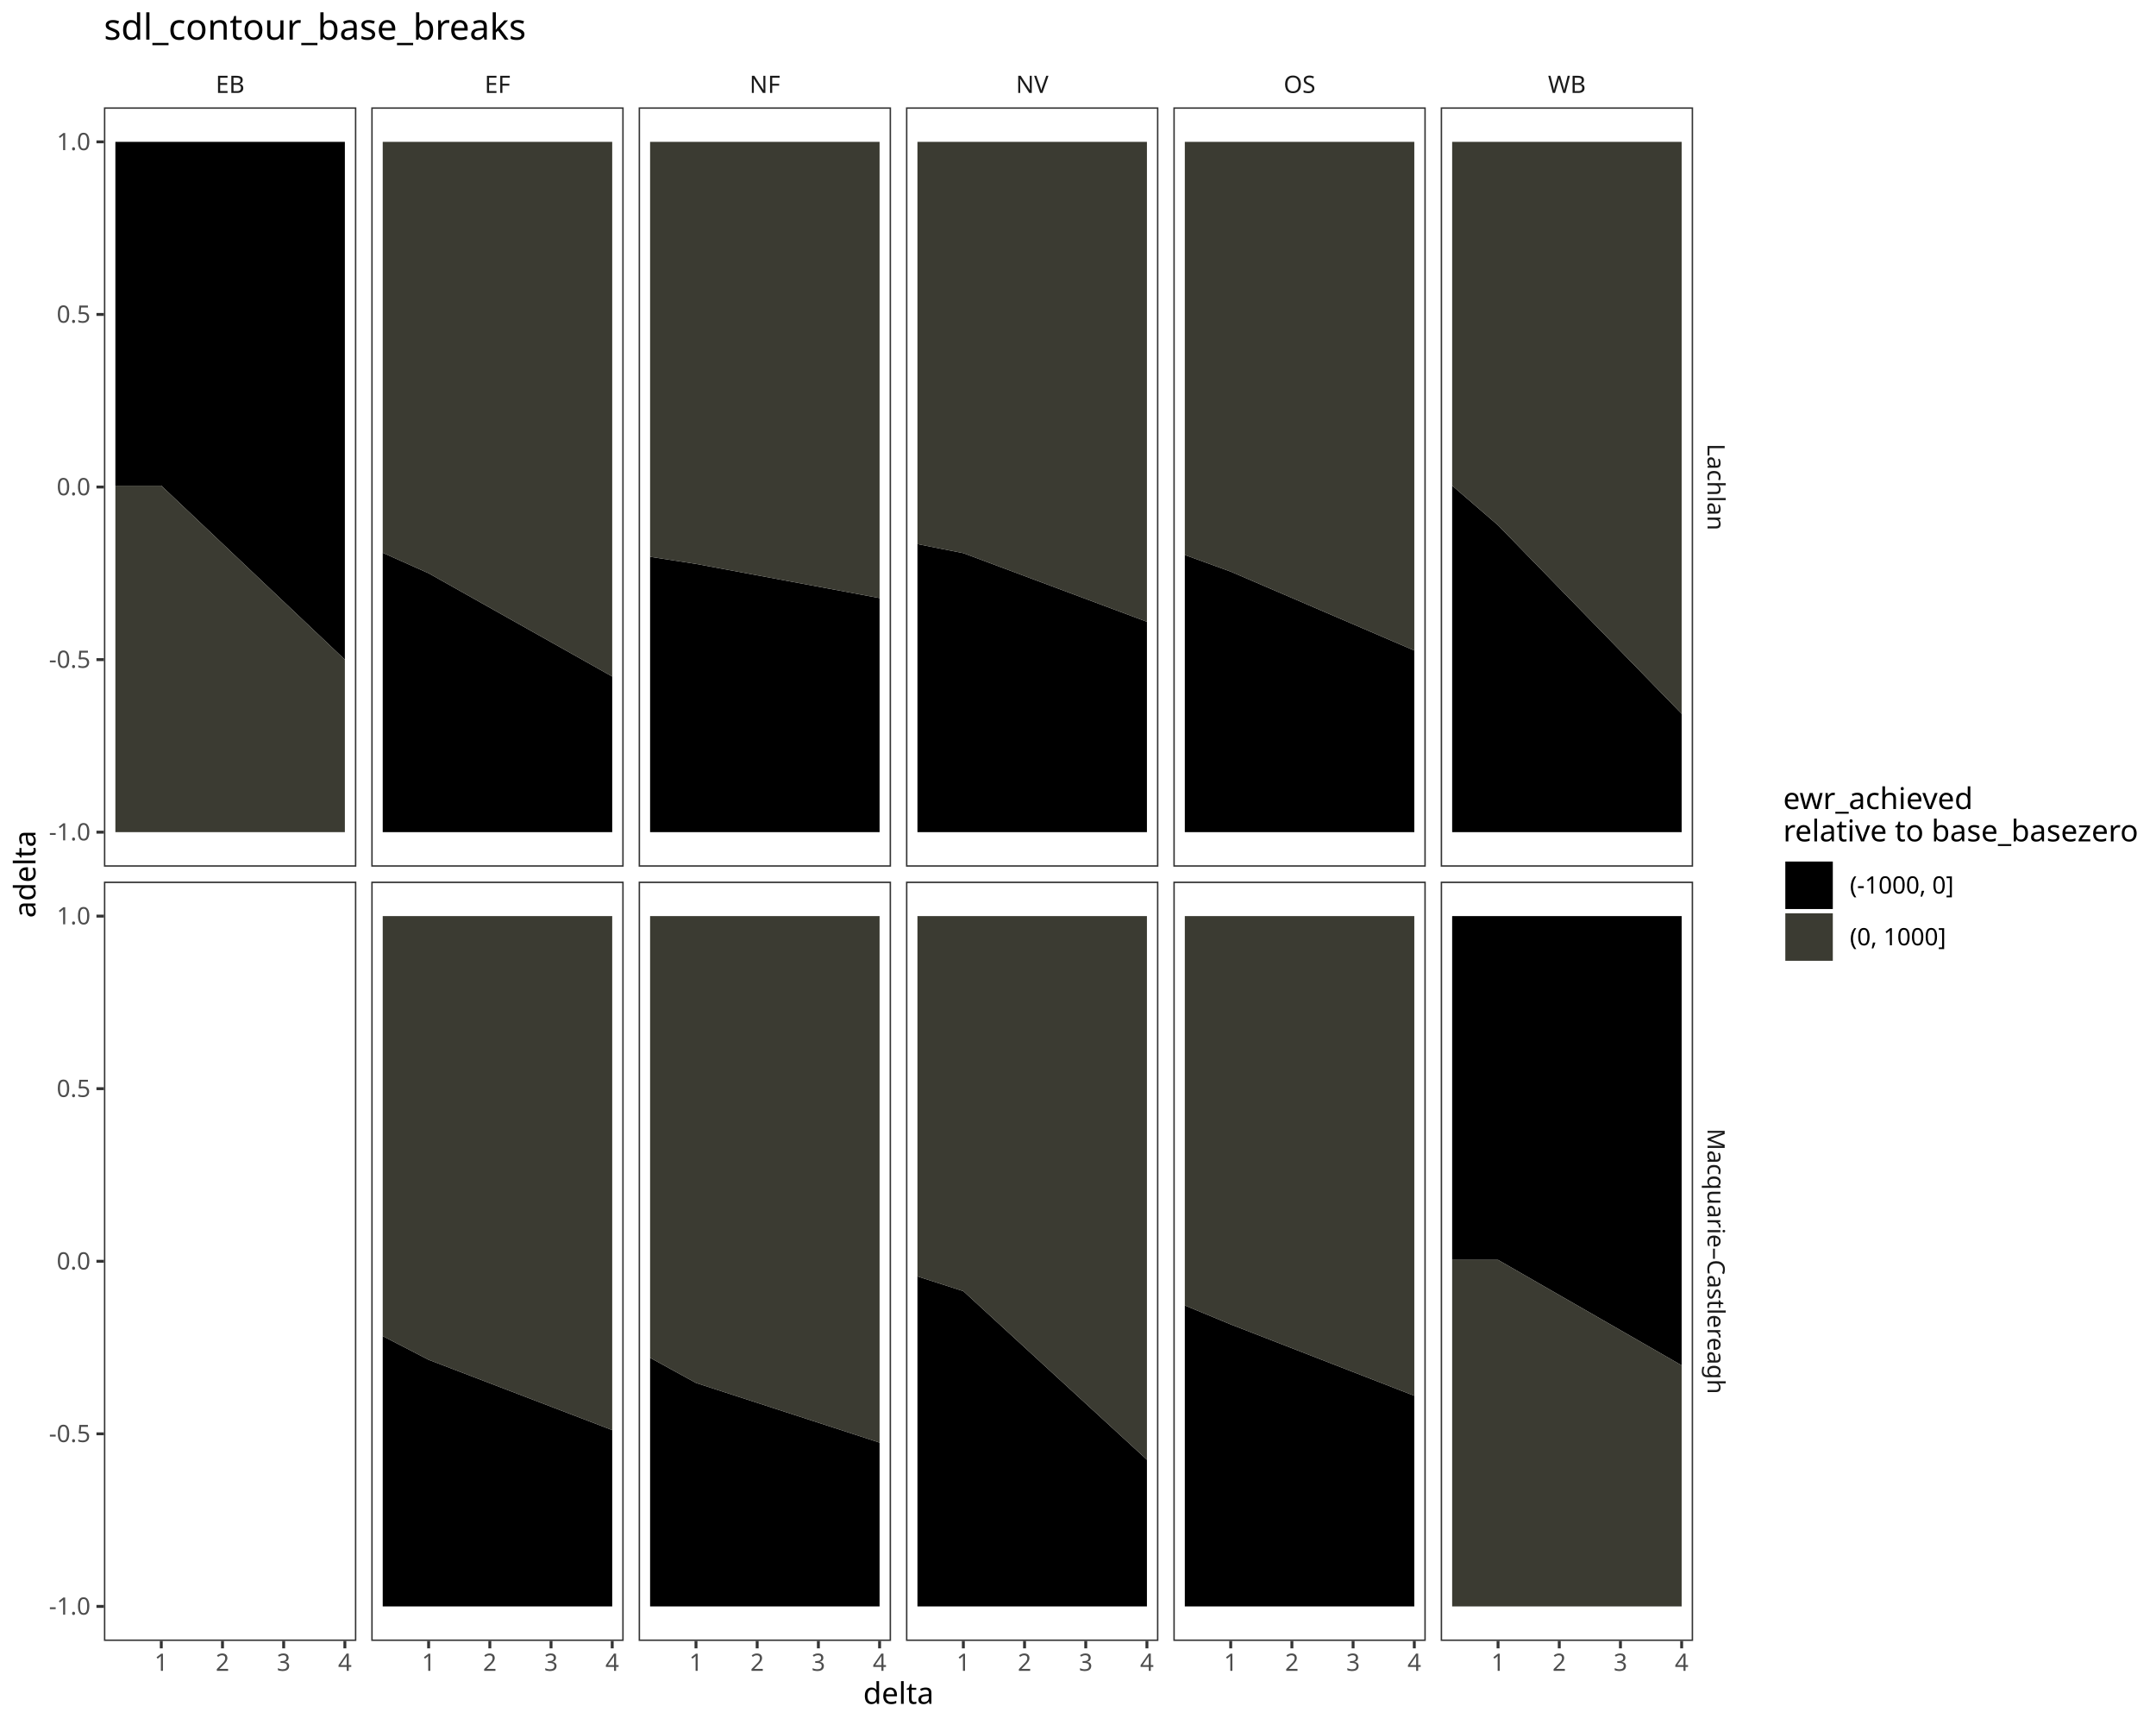
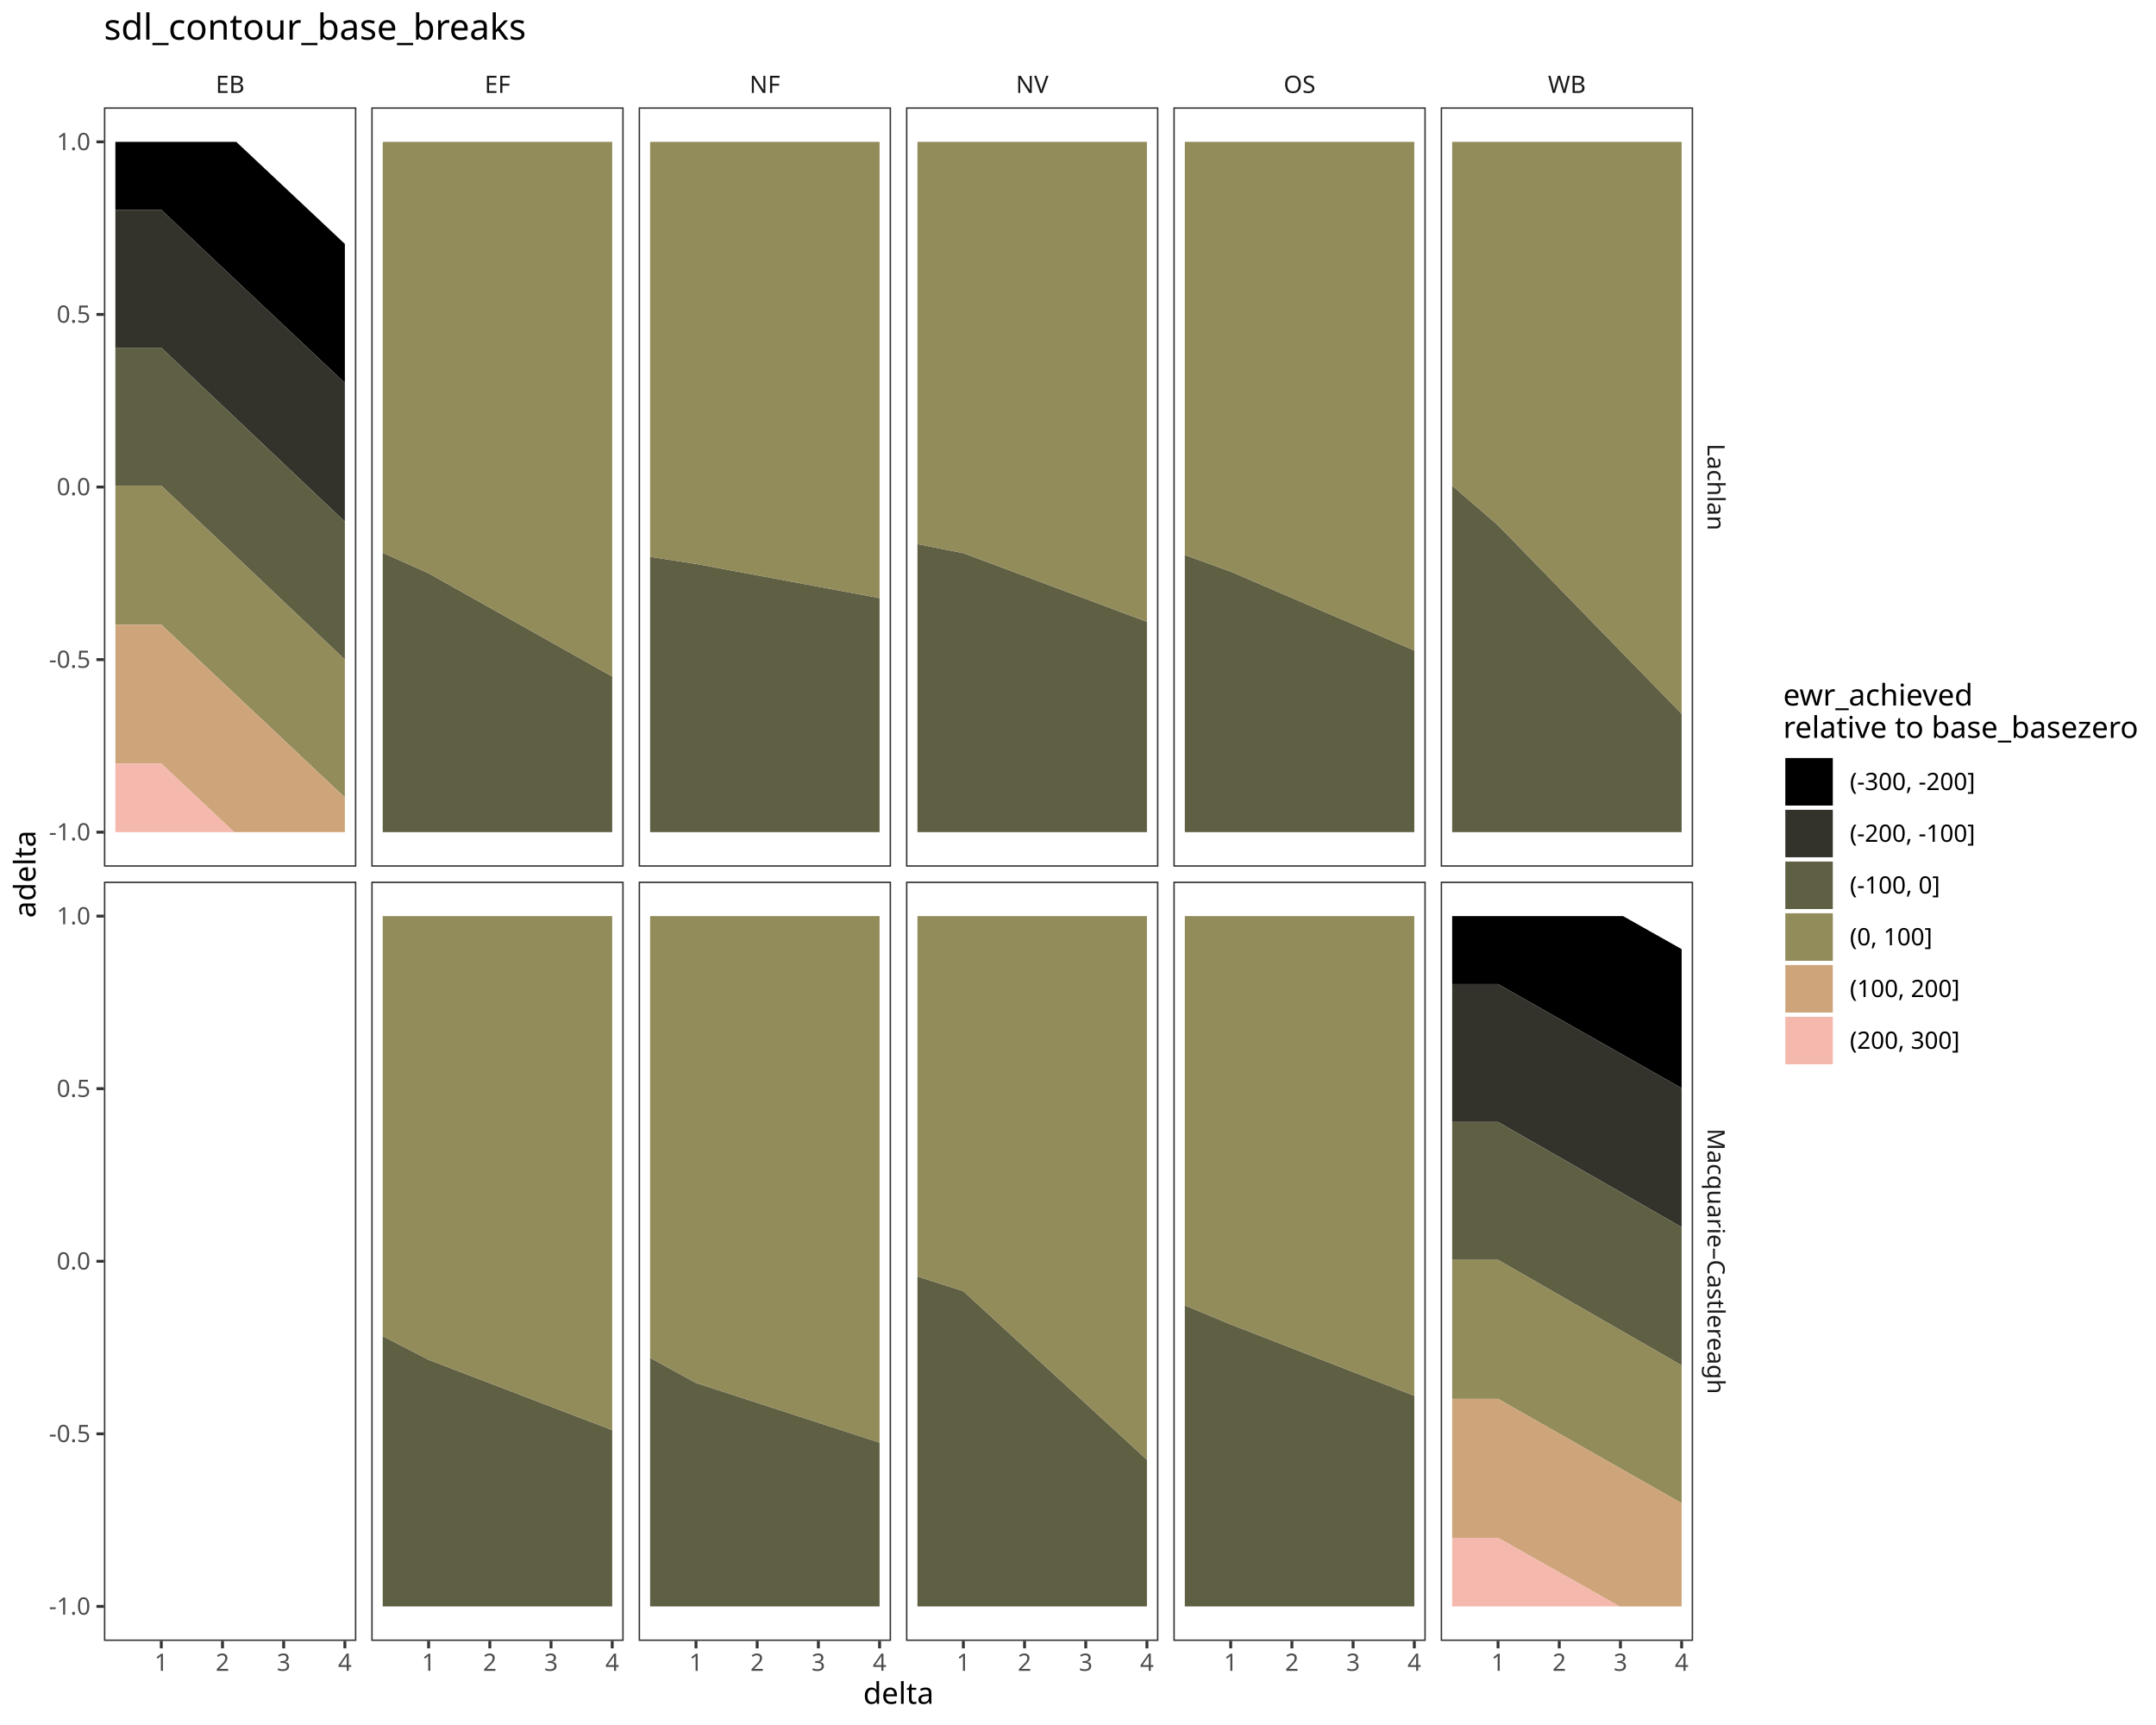
<svg xmlns="http://www.w3.org/2000/svg" class="svglite" data-engine-version="2.0" width="720.00pt" height="576.00pt" viewBox="0 0 720.00 576.00">
  <defs>
    <style type="text/css">
    .svglite line, .svglite polyline, .svglite polygon, .svglite path, .svglite rect, .svglite circle {
      fill: none;
      stroke: #000000;
      stroke-linecap: round;
      stroke-linejoin: round;
      stroke-miterlimit: 10.00;
    }
  </style>
  </defs>
  <rect width="100%" height="100%" style="stroke: none; fill: #FFFFFF;" />
  <defs>
    <clipPath id="cpMC4wMHw3MjAuMDB8MC4wMHw1NzYuMDA=">
      <rect x="0.00" y="0.00" width="720.00" height="576.00" />
    </clipPath>
  </defs>
  <g clip-path="url(#cpMC4wMHw3MjAuMDB8MC4wMHw1NzYuMDA=)">
    <rect x="0" y="0.00" width="720.00" height="576.00" style="stroke-width: 0.97; stroke: #FFFFFF; fill: #FFFFFF;" />
  </g>
  <defs>
    <clipPath id="cpMzQuNzB8MTE5LjAwfDM1Ljg1fDI4OS4zOQ==">
      <rect x="34.70" y="35.85" width="84.30" height="253.55" />
    </clipPath>
  </defs>
  <g clip-path="url(#cpMzQuNzB8MTE5LjAwfDM1Ljg1fDI4OS4zOQ==)">
    <rect x="34.70" y="35.85" width="84.30" height="253.55" style="stroke-width: 0.97; stroke: none; fill: #FFFFFF;" />
-     <path d="M 115.17 47.37 L 53.86 47.37 L 38.53 47.37 L 38.53 162.16 L 53.86 162.16 L 54.34 162.62 L 115.17 220.25 L 115.17 162.62 Z" style="fill-rule: evenodd; fill: #000000; stroke-width: 1.07; stroke: none; stroke-linecap: butt;" />
-     <path d="M 38.53 162.16 L 38.53 162.62 L 38.53 277.87 L 53.86 277.87 L 115.17 277.87 L 115.17 220.25 L 54.34 162.62 L 53.86 162.16 Z" style="fill-rule: evenodd; fill: #3B3B32; stroke-width: 1.07; stroke: none; stroke-linecap: butt;" />
+     <path d="M 78.91 47.37 L 53.86 47.37 L 38.53 47.37 L 38.53 70.06 L 53.86 70.06 L 115.17 127.87 L 115.17 81.45 Z" style="fill-rule: evenodd; fill: #000000; stroke-width: 1.07; stroke: none; stroke-linecap: butt;" />
+     <path d="M 115.17 127.87 L 53.86 70.06 L 38.53 70.06 L 38.53 116.11 L 53.86 116.11 L 102.95 162.62 L 115.17 174.20 L 115.17 162.62 Z" style="fill-rule: evenodd; fill: #33322B; stroke-width: 1.07; stroke: none; stroke-linecap: butt;" />
+     <path d="M 38.53 116.11 L 38.53 162.16 L 53.86 162.16 L 54.34 162.62 L 115.17 220.25 L 115.17 174.20 L 102.95 162.62 L 53.86 116.11 Z" style="fill-rule: evenodd; fill: #5F5F44; stroke-width: 1.07; stroke: none; stroke-linecap: butt;" />
+     <path d="M 38.53 162.16 L 38.53 162.62 L 38.53 208.58 L 53.86 208.58 L 115.17 266.29 L 115.17 220.25 L 54.34 162.62 L 53.86 162.16 Z" style="fill-rule: evenodd; fill: #928B5A; stroke-width: 1.07; stroke: none; stroke-linecap: butt;" />
+     <path d="M 78.20 277.87 L 115.17 277.87 L 115.17 266.29 L 53.86 208.58 L 38.53 208.58 L 38.53 255.00 L 53.86 255.00 Z" style="fill-rule: evenodd; fill: #CEA57B; stroke-width: 1.07; stroke: none; stroke-linecap: butt;" />
+     <path d="M 78.20 277.87 L 53.86 255.00 L 38.53 255.00 L 38.53 277.87 L 53.86 277.87 Z" style="fill-rule: evenodd; fill: #F5B8AD; stroke-width: 1.07; stroke: none; stroke-linecap: butt;" />
    <rect x="34.70" y="35.85" width="84.30" height="253.55" style="stroke-width: 0.97; stroke: #333333;" />
  </g>
  <g clip-path="url(#cpMC4wMHw3MjAuMDB8MC4wMHw1NzYuMDA=)">
</g>
  <defs>
    <clipPath id="cpMzQuNzB8MTE5LjAwfDI5NC4zOHw1NDcuOTI=">
      <rect x="34.70" y="294.38" width="84.30" height="253.55" />
    </clipPath>
  </defs>
  <g clip-path="url(#cpMzQuNzB8MTE5LjAwfDI5NC4zOHw1NDcuOTI=)">
    <rect x="34.70" y="294.38" width="84.30" height="253.55" style="stroke-width: 0.97; stroke: none; fill: #FFFFFF;" />
    <rect x="34.70" y="294.38" width="84.30" height="253.55" style="stroke-width: 0.97; stroke: #333333;" />
  </g>
  <g clip-path="url(#cpMC4wMHw3MjAuMDB8MC4wMHw1NzYuMDA=)">
</g>
  <defs>
    <clipPath id="cpMTIzLjk4fDIwOC4yOXwzNS44NXwyODkuMzk=">
      <rect x="123.98" y="35.85" width="84.30" height="253.55" />
    </clipPath>
  </defs>
  <g clip-path="url(#cpMTIzLjk4fDIwOC4yOXwzNS44NXwyODkuMzk=)">
    <rect x="123.98" y="35.85" width="84.30" height="253.55" style="stroke-width: 0.97; stroke: none; fill: #FFFFFF;" />
-     <path d="M 204.45 225.90 L 143.14 191.43 L 127.81 184.59 L 127.81 277.87 L 143.14 277.87 L 204.45 277.87 Z" style="fill-rule: evenodd; fill: #000000; stroke-width: 1.07; stroke: none; stroke-linecap: butt;" />
-     <path d="M 204.45 47.37 L 143.14 47.37 L 127.81 47.37 L 127.81 162.62 L 127.81 184.59 L 143.14 191.43 L 204.45 225.90 L 204.45 162.62 Z" style="fill-rule: evenodd; fill: #3B3B32; stroke-width: 1.07; stroke: none; stroke-linecap: butt;" />
+     <path d="M 204.45 225.90 L 143.14 191.43 L 127.81 184.59 L 127.81 277.87 L 143.14 277.87 L 204.45 277.87 Z" style="fill-rule: evenodd; fill: #5F5F44; stroke-width: 1.07; stroke: none; stroke-linecap: butt;" />
+     <path d="M 204.45 47.37 L 143.14 47.37 L 127.81 47.37 L 127.81 162.62 L 127.81 184.59 L 143.14 191.43 L 204.45 225.90 L 204.45 162.62 Z" style="fill-rule: evenodd; fill: #928B5A; stroke-width: 1.07; stroke: none; stroke-linecap: butt;" />
    <rect x="123.98" y="35.85" width="84.30" height="253.55" style="stroke-width: 0.97; stroke: #333333;" />
  </g>
  <g clip-path="url(#cpMC4wMHw3MjAuMDB8MC4wMHw1NzYuMDA=)">
</g>
  <defs>
    <clipPath id="cpMTIzLjk4fDIwOC4yOXwyOTQuMzh8NTQ3Ljky">
      <rect x="123.98" y="294.38" width="84.30" height="253.55" />
    </clipPath>
  </defs>
  <g clip-path="url(#cpMTIzLjk4fDIwOC4yOXwyOTQuMzh8NTQ3Ljky)">
    <rect x="123.98" y="294.38" width="84.30" height="253.55" style="stroke-width: 0.97; stroke: none; fill: #FFFFFF;" />
-     <path d="M 204.45 477.53 L 143.14 454.06 L 127.81 446.14 L 127.81 536.40 L 143.14 536.40 L 204.45 536.40 Z" style="fill-rule: evenodd; fill: #000000; stroke-width: 1.07; stroke: none; stroke-linecap: butt;" />
-     <path d="M 204.45 305.90 L 143.14 305.90 L 127.81 305.90 L 127.81 421.15 L 127.81 446.14 L 143.14 454.06 L 204.45 477.53 L 204.45 421.15 Z" style="fill-rule: evenodd; fill: #3B3B32; stroke-width: 1.07; stroke: none; stroke-linecap: butt;" />
+     <path d="M 204.45 477.53 L 143.14 454.06 L 127.81 446.14 L 127.81 536.40 L 143.14 536.40 L 204.45 536.40 Z" style="fill-rule: evenodd; fill: #5F5F44; stroke-width: 1.07; stroke: none; stroke-linecap: butt;" />
+     <path d="M 204.45 305.90 L 143.14 305.90 L 127.81 305.90 L 127.81 421.15 L 127.81 446.14 L 143.14 454.06 L 204.45 477.53 L 204.45 421.15 Z" style="fill-rule: evenodd; fill: #928B5A; stroke-width: 1.07; stroke: none; stroke-linecap: butt;" />
    <rect x="123.98" y="294.38" width="84.30" height="253.55" style="stroke-width: 0.97; stroke: #333333;" />
  </g>
  <g clip-path="url(#cpMC4wMHw3MjAuMDB8MC4wMHw1NzYuMDA=)">
</g>
  <defs>
    <clipPath id="cpMjEzLjI3fDI5Ny41N3wzNS44NXwyODkuMzk=">
      <rect x="213.27" y="35.85" width="84.30" height="253.55" />
    </clipPath>
  </defs>
  <g clip-path="url(#cpMjEzLjI3fDI5Ny41N3wzNS44NXwyODkuMzk=)">
    <rect x="213.27" y="35.85" width="84.30" height="253.55" style="stroke-width: 0.97; stroke: none; fill: #FFFFFF;" />
-     <path d="M 293.74 199.71 L 232.43 188.30 L 217.10 185.92 L 217.10 277.87 L 232.43 277.87 L 293.74 277.87 Z" style="fill-rule: evenodd; fill: #000000; stroke-width: 1.07; stroke: none; stroke-linecap: butt;" />
-     <path d="M 293.74 47.37 L 232.43 47.37 L 217.10 47.37 L 217.10 162.62 L 217.10 185.92 L 232.43 188.30 L 293.74 199.71 L 293.74 162.62 Z" style="fill-rule: evenodd; fill: #3B3B32; stroke-width: 1.07; stroke: none; stroke-linecap: butt;" />
+     <path d="M 293.74 199.71 L 232.43 188.30 L 217.10 185.92 L 217.10 277.87 L 232.43 277.87 L 293.74 277.87 Z" style="fill-rule: evenodd; fill: #5F5F44; stroke-width: 1.07; stroke: none; stroke-linecap: butt;" />
+     <path d="M 293.74 47.37 L 232.43 47.37 L 217.10 47.37 L 217.10 162.62 L 217.10 185.92 L 232.43 188.30 L 293.74 199.71 L 293.74 162.62 Z" style="fill-rule: evenodd; fill: #928B5A; stroke-width: 1.07; stroke: none; stroke-linecap: butt;" />
    <rect x="213.27" y="35.85" width="84.30" height="253.55" style="stroke-width: 0.97; stroke: #333333;" />
  </g>
  <g clip-path="url(#cpMC4wMHw3MjAuMDB8MC4wMHw1NzYuMDA=)">
</g>
  <defs>
    <clipPath id="cpMjEzLjI3fDI5Ny41N3wyOTQuMzh8NTQ3Ljky">
      <rect x="213.27" y="294.38" width="84.30" height="253.55" />
    </clipPath>
  </defs>
  <g clip-path="url(#cpMjEzLjI3fDI5Ny41N3wyOTQuMzh8NTQ3Ljky)">
    <rect x="213.27" y="294.38" width="84.30" height="253.55" style="stroke-width: 0.97; stroke: none; fill: #FFFFFF;" />
-     <path d="M 293.74 481.71 L 232.43 461.79 L 217.10 453.38 L 217.10 536.40 L 232.43 536.40 L 293.74 536.40 Z" style="fill-rule: evenodd; fill: #000000; stroke-width: 1.07; stroke: none; stroke-linecap: butt;" />
-     <path d="M 293.74 305.90 L 232.43 305.90 L 217.10 305.90 L 217.10 421.15 L 217.10 453.38 L 232.43 461.79 L 293.74 481.71 L 293.74 421.15 Z" style="fill-rule: evenodd; fill: #3B3B32; stroke-width: 1.07; stroke: none; stroke-linecap: butt;" />
+     <path d="M 293.74 481.71 L 232.43 461.79 L 217.10 453.38 L 217.10 536.40 L 232.43 536.40 L 293.74 536.40 Z" style="fill-rule: evenodd; fill: #5F5F44; stroke-width: 1.07; stroke: none; stroke-linecap: butt;" />
+     <path d="M 293.74 305.90 L 232.43 305.90 L 217.10 305.90 L 217.10 421.15 L 217.10 453.38 L 232.43 461.79 L 293.74 481.71 L 293.74 421.15 Z" style="fill-rule: evenodd; fill: #928B5A; stroke-width: 1.07; stroke: none; stroke-linecap: butt;" />
    <rect x="213.27" y="294.38" width="84.30" height="253.55" style="stroke-width: 0.97; stroke: #333333;" />
  </g>
  <g clip-path="url(#cpMC4wMHw3MjAuMDB8MC4wMHw1NzYuMDA=)">
</g>
  <defs>
    <clipPath id="cpMzAyLjU1fDM4Ni44NXwzNS44NXwyODkuMzk=">
      <rect x="302.55" y="35.85" width="84.30" height="253.55" />
    </clipPath>
  </defs>
  <g clip-path="url(#cpMzAyLjU1fDM4Ni44NXwzNS44NXwyODkuMzk=)">
    <rect x="302.55" y="35.85" width="84.30" height="253.55" style="stroke-width: 0.97; stroke: none; fill: #FFFFFF;" />
-     <path d="M 383.02 207.62 L 321.71 184.71 L 306.38 181.68 L 306.38 277.87 L 321.71 277.87 L 383.02 277.87 Z" style="fill-rule: evenodd; fill: #000000; stroke-width: 1.07; stroke: none; stroke-linecap: butt;" />
-     <path d="M 383.02 47.37 L 321.71 47.37 L 306.38 47.37 L 306.38 162.62 L 306.38 181.68 L 321.71 184.71 L 383.02 207.62 L 383.02 162.62 Z" style="fill-rule: evenodd; fill: #3B3B32; stroke-width: 1.07; stroke: none; stroke-linecap: butt;" />
+     <path d="M 383.02 207.62 L 321.71 184.71 L 306.38 181.68 L 306.38 277.87 L 321.71 277.87 L 383.02 277.87 Z" style="fill-rule: evenodd; fill: #5F5F44; stroke-width: 1.07; stroke: none; stroke-linecap: butt;" />
+     <path d="M 383.02 47.37 L 321.71 47.37 L 306.38 47.37 L 306.38 162.62 L 306.38 181.68 L 321.71 184.71 L 383.02 207.62 L 383.02 162.62 Z" style="fill-rule: evenodd; fill: #928B5A; stroke-width: 1.07; stroke: none; stroke-linecap: butt;" />
    <rect x="302.55" y="35.85" width="84.30" height="253.55" style="stroke-width: 0.97; stroke: #333333;" />
  </g>
  <g clip-path="url(#cpMC4wMHw3MjAuMDB8MC4wMHw1NzYuMDA=)">
</g>
  <defs>
    <clipPath id="cpMzAyLjU1fDM4Ni44NXwyOTQuMzh8NTQ3Ljky">
      <rect x="302.55" y="294.38" width="84.30" height="253.55" />
    </clipPath>
  </defs>
  <g clip-path="url(#cpMzAyLjU1fDM4Ni44NXwyOTQuMzh8NTQ3Ljky)">
    <rect x="302.55" y="294.38" width="84.30" height="253.55" style="stroke-width: 0.97; stroke: none; fill: #FFFFFF;" />
-     <path d="M 383.02 487.43 L 321.71 431.14 L 306.38 426.21 L 306.38 536.40 L 321.71 536.40 L 383.02 536.40 Z" style="fill-rule: evenodd; fill: #000000; stroke-width: 1.07; stroke: none; stroke-linecap: butt;" />
-     <path d="M 383.02 305.90 L 321.71 305.90 L 306.38 305.90 L 306.38 421.15 L 306.38 426.21 L 321.71 431.14 L 383.02 487.43 L 383.02 421.15 Z" style="fill-rule: evenodd; fill: #3B3B32; stroke-width: 1.07; stroke: none; stroke-linecap: butt;" />
+     <path d="M 383.02 487.43 L 321.71 431.14 L 306.38 426.21 L 306.38 536.40 L 321.71 536.40 L 383.02 536.40 Z" style="fill-rule: evenodd; fill: #5F5F44; stroke-width: 1.07; stroke: none; stroke-linecap: butt;" />
+     <path d="M 383.02 305.90 L 321.71 305.90 L 306.38 305.90 L 306.38 421.15 L 306.38 426.21 L 321.71 431.14 L 383.02 487.43 L 383.02 421.15 Z" style="fill-rule: evenodd; fill: #928B5A; stroke-width: 1.07; stroke: none; stroke-linecap: butt;" />
    <rect x="302.55" y="294.38" width="84.30" height="253.55" style="stroke-width: 0.97; stroke: #333333;" />
  </g>
  <g clip-path="url(#cpMC4wMHw3MjAuMDB8MC4wMHw1NzYuMDA=)">
</g>
  <defs>
    <clipPath id="cpMzkxLjg0fDQ3Ni4xNHwzNS44NXwyODkuMzk=">
      <rect x="391.84" y="35.85" width="84.30" height="253.55" />
    </clipPath>
  </defs>
  <g clip-path="url(#cpMzkxLjg0fDQ3Ni4xNHwzNS44NXwyODkuMzk=)">
    <rect x="391.84" y="35.85" width="84.30" height="253.55" style="stroke-width: 0.97; stroke: none; fill: #FFFFFF;" />
-     <path d="M 472.31 217.22 L 411.00 190.88 L 395.67 185.31 L 395.67 277.87 L 411.00 277.87 L 472.31 277.87 Z" style="fill-rule: evenodd; fill: #000000; stroke-width: 1.07; stroke: none; stroke-linecap: butt;" />
-     <path d="M 472.31 47.37 L 411.00 47.37 L 395.67 47.37 L 395.67 162.62 L 395.67 185.31 L 411.00 190.88 L 472.31 217.22 L 472.31 162.62 Z" style="fill-rule: evenodd; fill: #3B3B32; stroke-width: 1.07; stroke: none; stroke-linecap: butt;" />
+     <path d="M 472.31 217.22 L 411.00 190.88 L 395.67 185.31 L 395.67 277.87 L 411.00 277.87 L 472.31 277.87 Z" style="fill-rule: evenodd; fill: #5F5F44; stroke-width: 1.07; stroke: none; stroke-linecap: butt;" />
+     <path d="M 472.31 47.37 L 411.00 47.37 L 395.67 47.37 L 395.67 162.62 L 395.67 185.31 L 411.00 190.88 L 472.31 217.22 L 472.31 162.62 Z" style="fill-rule: evenodd; fill: #928B5A; stroke-width: 1.07; stroke: none; stroke-linecap: butt;" />
    <rect x="391.84" y="35.85" width="84.30" height="253.55" style="stroke-width: 0.97; stroke: #333333;" />
  </g>
  <g clip-path="url(#cpMC4wMHw3MjAuMDB8MC4wMHw1NzYuMDA=)">
</g>
  <defs>
    <clipPath id="cpMzkxLjg0fDQ3Ni4xNHwyOTQuMzh8NTQ3Ljky">
      <rect x="391.84" y="294.38" width="84.30" height="253.55" />
    </clipPath>
  </defs>
  <g clip-path="url(#cpMzkxLjg0fDQ3Ni4xNHwyOTQuMzh8NTQ3Ljky)">
    <rect x="391.84" y="294.38" width="84.30" height="253.55" style="stroke-width: 0.97; stroke: none; fill: #FFFFFF;" />
-     <path d="M 472.31 466.07 L 411.00 442.25 L 395.67 435.90 L 395.67 536.40 L 411.00 536.40 L 472.31 536.40 Z" style="fill-rule: evenodd; fill: #000000; stroke-width: 1.07; stroke: none; stroke-linecap: butt;" />
-     <path d="M 472.31 305.90 L 411.00 305.90 L 395.67 305.90 L 395.67 421.15 L 395.67 435.90 L 411.00 442.25 L 472.31 466.07 L 472.31 421.15 Z" style="fill-rule: evenodd; fill: #3B3B32; stroke-width: 1.07; stroke: none; stroke-linecap: butt;" />
+     <path d="M 472.31 466.07 L 411.00 442.25 L 395.67 435.90 L 395.67 536.40 L 411.00 536.40 L 472.31 536.40 Z" style="fill-rule: evenodd; fill: #5F5F44; stroke-width: 1.07; stroke: none; stroke-linecap: butt;" />
+     <path d="M 472.31 305.90 L 411.00 305.90 L 395.67 305.90 L 395.67 421.15 L 395.67 435.90 L 411.00 442.25 L 472.31 466.07 L 472.31 421.15 Z" style="fill-rule: evenodd; fill: #928B5A; stroke-width: 1.07; stroke: none; stroke-linecap: butt;" />
    <rect x="391.84" y="294.38" width="84.30" height="253.55" style="stroke-width: 0.97; stroke: #333333;" />
  </g>
  <g clip-path="url(#cpMC4wMHw3MjAuMDB8MC4wMHw1NzYuMDA=)">
</g>
  <defs>
    <clipPath id="cpNDgxLjEyfDU2NS40MnwzNS44NXwyODkuMzk=">
      <rect x="481.12" y="35.85" width="84.30" height="253.55" />
    </clipPath>
  </defs>
  <g clip-path="url(#cpNDgxLjEyfDU2NS40MnwzNS44NXwyODkuMzk=)">
    <rect x="481.12" y="35.85" width="84.30" height="253.55" style="stroke-width: 0.97; stroke: none; fill: #FFFFFF;" />
-     <path d="M 561.59 238.35 L 500.28 175.40 L 485.48 162.62 L 484.95 162.16 L 484.95 162.62 L 484.95 277.87 L 500.28 277.87 L 561.59 277.87 Z" style="fill-rule: evenodd; fill: #000000; stroke-width: 1.07; stroke: none; stroke-linecap: butt;" />
-     <path d="M 561.59 47.37 L 500.28 47.37 L 484.95 47.37 L 484.95 162.16 L 485.48 162.62 L 500.28 175.40 L 561.59 238.35 L 561.59 162.62 Z" style="fill-rule: evenodd; fill: #3B3B32; stroke-width: 1.07; stroke: none; stroke-linecap: butt;" />
+     <path d="M 561.59 238.35 L 500.28 175.40 L 485.48 162.62 L 484.95 162.16 L 484.95 162.62 L 484.95 277.87 L 500.28 277.87 L 561.59 277.87 Z" style="fill-rule: evenodd; fill: #5F5F44; stroke-width: 1.07; stroke: none; stroke-linecap: butt;" />
+     <path d="M 561.59 47.37 L 500.28 47.37 L 484.95 47.37 L 484.95 162.16 L 485.48 162.62 L 500.28 175.40 L 561.59 238.35 L 561.59 162.62 Z" style="fill-rule: evenodd; fill: #928B5A; stroke-width: 1.07; stroke: none; stroke-linecap: butt;" />
    <rect x="481.12" y="35.85" width="84.30" height="253.55" style="stroke-width: 0.97; stroke: #333333;" />
  </g>
  <g clip-path="url(#cpMC4wMHw3MjAuMDB8MC4wMHw1NzYuMDA=)">
</g>
  <defs>
    <clipPath id="cpNDgxLjEyfDU2NS40MnwyOTQuMzh8NTQ3Ljky">
      <rect x="481.12" y="294.38" width="84.30" height="253.55" />
    </clipPath>
  </defs>
  <g clip-path="url(#cpNDgxLjEyfDU2NS40MnwyOTQuMzh8NTQ3Ljky)">
    <rect x="481.12" y="294.38" width="84.30" height="253.55" style="stroke-width: 0.97; stroke: none; fill: #FFFFFF;" />
-     <path d="M 561.59 305.90 L 500.28 305.90 L 484.95 305.90 L 484.95 420.69 L 500.28 420.69 L 501.08 421.15 L 561.59 455.91 L 561.59 421.15 Z" style="fill-rule: evenodd; fill: #000000; stroke-width: 1.07; stroke: none; stroke-linecap: butt;" />
-     <path d="M 484.95 420.69 L 484.95 421.15 L 484.95 536.40 L 500.28 536.40 L 561.59 536.40 L 561.59 455.91 L 501.08 421.15 L 500.28 420.69 Z" style="fill-rule: evenodd; fill: #3B3B32; stroke-width: 1.07; stroke: none; stroke-linecap: butt;" />
+     <path d="M 542.03 305.90 L 500.28 305.90 L 484.95 305.90 L 484.95 328.59 L 500.28 328.59 L 561.59 363.35 L 561.59 316.93 Z" style="fill-rule: evenodd; fill: #000000; stroke-width: 1.07; stroke: none; stroke-linecap: butt;" />
+     <path d="M 561.59 363.35 L 500.28 328.59 L 484.95 328.59 L 484.95 374.64 L 500.28 374.64 L 561.59 409.77 Z" style="fill-rule: evenodd; fill: #33322B; stroke-width: 1.07; stroke: none; stroke-linecap: butt;" />
+     <path d="M 561.59 409.77 L 500.28 374.64 L 484.95 374.64 L 484.95 420.69 L 500.28 420.69 L 501.08 421.15 L 561.59 455.91 L 561.59 421.15 Z" style="fill-rule: evenodd; fill: #5F5F44; stroke-width: 1.07; stroke: none; stroke-linecap: butt;" />
+     <path d="M 484.95 420.69 L 484.95 421.15 L 484.95 467.10 L 500.28 467.10 L 561.59 501.95 L 561.59 455.91 L 501.08 421.15 L 500.28 420.69 Z" style="fill-rule: evenodd; fill: #928B5A; stroke-width: 1.07; stroke: none; stroke-linecap: butt;" />
+     <path d="M 540.84 536.40 L 561.59 536.40 L 561.59 501.95 L 500.28 467.10 L 484.95 467.10 L 484.95 513.52 L 500.28 513.52 Z" style="fill-rule: evenodd; fill: #CEA57B; stroke-width: 1.07; stroke: none; stroke-linecap: butt;" />
+     <path d="M 540.84 536.40 L 500.28 513.52 L 484.95 513.52 L 484.95 536.40 L 500.28 536.40 Z" style="fill-rule: evenodd; fill: #F5B8AD; stroke-width: 1.07; stroke: none; stroke-linecap: butt;" />
    <rect x="481.12" y="294.38" width="84.30" height="253.55" style="stroke-width: 0.97; stroke: #333333;" />
  </g>
  <g clip-path="url(#cpMC4wMHw3MjAuMDB8MC4wMHw1NzYuMDA=)">
</g>
  <defs>
    <clipPath id="cpMzQuNzB8MTE5LjAwfDIwLjcxfDM1Ljg1">
      <rect x="34.70" y="20.71" width="84.30" height="15.14" />
    </clipPath>
  </defs>
  <g clip-path="url(#cpMzQuNzB8MTE5LjAwfDIwLjcxfDM1Ljg1)">
    <text x="76.85" y="31.03" text-anchor="middle" style="font-size: 8.00px; fill: #1A1A1A; font-family: sans;" textLength="10.68px" lengthAdjust="spacingAndGlyphs">EB</text>
  </g>
  <g clip-path="url(#cpMC4wMHw3MjAuMDB8MC4wMHw1NzYuMDA=)">
</g>
  <defs>
    <clipPath id="cpMTIzLjk4fDIwOC4yOXwyMC43MXwzNS44NQ==">
      <rect x="123.98" y="20.71" width="84.30" height="15.14" />
    </clipPath>
  </defs>
  <g clip-path="url(#cpMTIzLjk4fDIwOC4yOXwyMC43MXwzNS44NQ==)">
    <text x="166.13" y="31.03" text-anchor="middle" style="font-size: 8.00px; fill: #1A1A1A; font-family: sans;" textLength="10.22px" lengthAdjust="spacingAndGlyphs">EF</text>
  </g>
  <g clip-path="url(#cpMC4wMHw3MjAuMDB8MC4wMHw1NzYuMDA=)">
</g>
  <defs>
    <clipPath id="cpMjEzLjI3fDI5Ny41N3wyMC43MXwzNS44NQ==">
      <rect x="213.27" y="20.71" width="84.30" height="15.14" />
    </clipPath>
  </defs>
  <g clip-path="url(#cpMjEzLjI3fDI5Ny41N3wyMC43MXwzNS44NQ==)">
    <text x="255.42" y="31.03" text-anchor="middle" style="font-size: 8.00px; fill: #1A1A1A; font-family: sans;" textLength="10.67px" lengthAdjust="spacingAndGlyphs">NF</text>
  </g>
  <g clip-path="url(#cpMC4wMHw3MjAuMDB8MC4wMHw1NzYuMDA=)">
</g>
  <defs>
    <clipPath id="cpMzAyLjU1fDM4Ni44NXwyMC43MXwzNS44NQ==">
      <rect x="302.55" y="20.71" width="84.30" height="15.14" />
    </clipPath>
  </defs>
  <g clip-path="url(#cpMzAyLjU1fDM4Ni44NXwyMC43MXwzNS44NQ==)">
    <text x="344.70" y="31.03" text-anchor="middle" style="font-size: 8.00px; fill: #1A1A1A; font-family: sans;" textLength="11.12px" lengthAdjust="spacingAndGlyphs">NV</text>
  </g>
  <g clip-path="url(#cpMC4wMHw3MjAuMDB8MC4wMHw1NzYuMDA=)">
</g>
  <defs>
    <clipPath id="cpMzkxLjg0fDQ3Ni4xNHwyMC43MXwzNS44NQ==">
      <rect x="391.84" y="20.71" width="84.30" height="15.14" />
    </clipPath>
  </defs>
  <g clip-path="url(#cpMzkxLjg0fDQ3Ni4xNHwyMC43MXwzNS44NQ==)">
    <text x="433.99" y="31.03" text-anchor="middle" style="font-size: 8.00px; fill: #1A1A1A; font-family: sans;" textLength="11.56px" lengthAdjust="spacingAndGlyphs">OS</text>
  </g>
  <g clip-path="url(#cpMC4wMHw3MjAuMDB8MC4wMHw1NzYuMDA=)">
</g>
  <defs>
    <clipPath id="cpNDgxLjEyfDU2NS40MnwyMC43MXwzNS44NQ==">
      <rect x="481.12" y="20.71" width="84.30" height="15.14" />
    </clipPath>
  </defs>
  <g clip-path="url(#cpNDgxLjEyfDU2NS40MnwyMC43MXwzNS44NQ==)">
    <text x="523.27" y="31.03" text-anchor="middle" style="font-size: 8.00px; fill: #1A1A1A; font-family: sans;" textLength="12.89px" lengthAdjust="spacingAndGlyphs">WB</text>
  </g>
  <g clip-path="url(#cpMC4wMHw3MjAuMDB8MC4wMHw1NzYuMDA=)">
</g>
  <defs>
    <clipPath id="cpNTY1LjQyfDU4MC41NnwzNS44NXwyODkuMzk=">
      <rect x="565.42" y="35.85" width="15.14" height="253.55" />
    </clipPath>
  </defs>
  <g clip-path="url(#cpNTY1LjQyfDU4MC41NnwzNS44NXwyODkuMzk=)">
    <text transform="translate(570.24,162.62) rotate(90)" text-anchor="middle" style="font-size: 8.00px; fill: #1A1A1A; font-family: sans;" textLength="28.03px" lengthAdjust="spacingAndGlyphs">Lachlan</text>
  </g>
  <g clip-path="url(#cpMC4wMHw3MjAuMDB8MC4wMHw1NzYuMDA=)">
</g>
  <defs>
    <clipPath id="cpNTY1LjQyfDU4MC41NnwyOTQuMzh8NTQ3Ljky">
      <rect x="565.42" y="294.38" width="15.14" height="253.55" />
    </clipPath>
  </defs>
  <g clip-path="url(#cpNTY1LjQyfDU4MC41NnwyOTQuMzh8NTQ3Ljky)">
    <text transform="translate(570.24,421.15) rotate(90)" text-anchor="middle" style="font-size: 8.00px; fill: #1A1A1A; font-family: sans;" textLength="84.95px" lengthAdjust="spacingAndGlyphs">Macquarie–Castlereagh</text>
  </g>
  <g clip-path="url(#cpMC4wMHw3MjAuMDB8MC4wMHw1NzYuMDA=)">
    <polyline points="53.86,550.41 53.86,547.92 " style="stroke-width: 0.97; stroke: #333333; stroke-linecap: butt;" />
    <polyline points="74.30,550.41 74.30,547.92 " style="stroke-width: 0.97; stroke: #333333; stroke-linecap: butt;" />
    <polyline points="94.73,550.41 94.73,547.92 " style="stroke-width: 0.97; stroke: #333333; stroke-linecap: butt;" />
    <polyline points="115.17,550.41 115.17,547.92 " style="stroke-width: 0.97; stroke: #333333; stroke-linecap: butt;" />
    <text x="53.86" y="557.91" text-anchor="middle" style="font-size: 8.00px; fill: #4D4D4D; font-family: sans;" textLength="4.45px" lengthAdjust="spacingAndGlyphs">1</text>
    <text x="74.30" y="557.91" text-anchor="middle" style="font-size: 8.00px; fill: #4D4D4D; font-family: sans;" textLength="4.45px" lengthAdjust="spacingAndGlyphs">2</text>
    <text x="94.73" y="557.91" text-anchor="middle" style="font-size: 8.00px; fill: #4D4D4D; font-family: sans;" textLength="4.45px" lengthAdjust="spacingAndGlyphs">3</text>
    <text x="115.17" y="557.91" text-anchor="middle" style="font-size: 8.00px; fill: #4D4D4D; font-family: sans;" textLength="4.45px" lengthAdjust="spacingAndGlyphs">4</text>
    <polyline points="143.14,550.41 143.14,547.92 " style="stroke-width: 0.97; stroke: #333333; stroke-linecap: butt;" />
    <polyline points="163.58,550.41 163.58,547.92 " style="stroke-width: 0.97; stroke: #333333; stroke-linecap: butt;" />
    <polyline points="184.02,550.41 184.02,547.92 " style="stroke-width: 0.97; stroke: #333333; stroke-linecap: butt;" />
    <polyline points="204.45,550.41 204.45,547.92 " style="stroke-width: 0.97; stroke: #333333; stroke-linecap: butt;" />
    <text x="143.14" y="557.91" text-anchor="middle" style="font-size: 8.00px; fill: #4D4D4D; font-family: sans;" textLength="4.45px" lengthAdjust="spacingAndGlyphs">1</text>
    <text x="163.58" y="557.91" text-anchor="middle" style="font-size: 8.00px; fill: #4D4D4D; font-family: sans;" textLength="4.45px" lengthAdjust="spacingAndGlyphs">2</text>
    <text x="184.02" y="557.91" text-anchor="middle" style="font-size: 8.00px; fill: #4D4D4D; font-family: sans;" textLength="4.45px" lengthAdjust="spacingAndGlyphs">3</text>
    <text x="204.45" y="557.91" text-anchor="middle" style="font-size: 8.00px; fill: #4D4D4D; font-family: sans;" textLength="4.45px" lengthAdjust="spacingAndGlyphs">4</text>
    <polyline points="232.43,550.41 232.43,547.92 " style="stroke-width: 0.97; stroke: #333333; stroke-linecap: butt;" />
    <polyline points="252.86,550.41 252.86,547.92 " style="stroke-width: 0.97; stroke: #333333; stroke-linecap: butt;" />
    <polyline points="273.30,550.41 273.30,547.92 " style="stroke-width: 0.97; stroke: #333333; stroke-linecap: butt;" />
    <polyline points="293.74,550.41 293.74,547.92 " style="stroke-width: 0.97; stroke: #333333; stroke-linecap: butt;" />
    <text x="232.43" y="557.91" text-anchor="middle" style="font-size: 8.00px; fill: #4D4D4D; font-family: sans;" textLength="4.45px" lengthAdjust="spacingAndGlyphs">1</text>
    <text x="252.86" y="557.91" text-anchor="middle" style="font-size: 8.00px; fill: #4D4D4D; font-family: sans;" textLength="4.45px" lengthAdjust="spacingAndGlyphs">2</text>
    <text x="273.30" y="557.91" text-anchor="middle" style="font-size: 8.00px; fill: #4D4D4D; font-family: sans;" textLength="4.45px" lengthAdjust="spacingAndGlyphs">3</text>
    <text x="293.74" y="557.91" text-anchor="middle" style="font-size: 8.00px; fill: #4D4D4D; font-family: sans;" textLength="4.45px" lengthAdjust="spacingAndGlyphs">4</text>
    <polyline points="321.71,550.41 321.71,547.92 " style="stroke-width: 0.97; stroke: #333333; stroke-linecap: butt;" />
    <polyline points="342.15,550.41 342.15,547.92 " style="stroke-width: 0.97; stroke: #333333; stroke-linecap: butt;" />
    <polyline points="362.59,550.41 362.59,547.92 " style="stroke-width: 0.97; stroke: #333333; stroke-linecap: butt;" />
    <polyline points="383.02,550.41 383.02,547.92 " style="stroke-width: 0.97; stroke: #333333; stroke-linecap: butt;" />
    <text x="321.71" y="557.91" text-anchor="middle" style="font-size: 8.00px; fill: #4D4D4D; font-family: sans;" textLength="4.45px" lengthAdjust="spacingAndGlyphs">1</text>
    <text x="342.15" y="557.91" text-anchor="middle" style="font-size: 8.00px; fill: #4D4D4D; font-family: sans;" textLength="4.45px" lengthAdjust="spacingAndGlyphs">2</text>
    <text x="362.59" y="557.91" text-anchor="middle" style="font-size: 8.00px; fill: #4D4D4D; font-family: sans;" textLength="4.45px" lengthAdjust="spacingAndGlyphs">3</text>
    <text x="383.02" y="557.91" text-anchor="middle" style="font-size: 8.00px; fill: #4D4D4D; font-family: sans;" textLength="4.45px" lengthAdjust="spacingAndGlyphs">4</text>
    <polyline points="411.00,550.41 411.00,547.92 " style="stroke-width: 0.97; stroke: #333333; stroke-linecap: butt;" />
    <polyline points="431.43,550.41 431.43,547.92 " style="stroke-width: 0.97; stroke: #333333; stroke-linecap: butt;" />
    <polyline points="451.87,550.41 451.87,547.92 " style="stroke-width: 0.97; stroke: #333333; stroke-linecap: butt;" />
    <polyline points="472.31,550.41 472.31,547.92 " style="stroke-width: 0.97; stroke: #333333; stroke-linecap: butt;" />
    <text x="411.00" y="557.91" text-anchor="middle" style="font-size: 8.00px; fill: #4D4D4D; font-family: sans;" textLength="4.45px" lengthAdjust="spacingAndGlyphs">1</text>
    <text x="431.43" y="557.91" text-anchor="middle" style="font-size: 8.00px; fill: #4D4D4D; font-family: sans;" textLength="4.45px" lengthAdjust="spacingAndGlyphs">2</text>
    <text x="451.87" y="557.91" text-anchor="middle" style="font-size: 8.00px; fill: #4D4D4D; font-family: sans;" textLength="4.45px" lengthAdjust="spacingAndGlyphs">3</text>
    <text x="472.31" y="557.91" text-anchor="middle" style="font-size: 8.00px; fill: #4D4D4D; font-family: sans;" textLength="4.45px" lengthAdjust="spacingAndGlyphs">4</text>
    <polyline points="500.28,550.41 500.28,547.92 " style="stroke-width: 0.97; stroke: #333333; stroke-linecap: butt;" />
    <polyline points="520.72,550.41 520.72,547.92 " style="stroke-width: 0.97; stroke: #333333; stroke-linecap: butt;" />
    <polyline points="541.15,550.41 541.15,547.92 " style="stroke-width: 0.97; stroke: #333333; stroke-linecap: butt;" />
    <polyline points="561.59,550.41 561.59,547.92 " style="stroke-width: 0.97; stroke: #333333; stroke-linecap: butt;" />
    <text x="500.28" y="557.91" text-anchor="middle" style="font-size: 8.00px; fill: #4D4D4D; font-family: sans;" textLength="4.45px" lengthAdjust="spacingAndGlyphs">1</text>
    <text x="520.72" y="557.91" text-anchor="middle" style="font-size: 8.00px; fill: #4D4D4D; font-family: sans;" textLength="4.45px" lengthAdjust="spacingAndGlyphs">2</text>
    <text x="541.15" y="557.91" text-anchor="middle" style="font-size: 8.00px; fill: #4D4D4D; font-family: sans;" textLength="4.45px" lengthAdjust="spacingAndGlyphs">3</text>
    <text x="561.59" y="557.91" text-anchor="middle" style="font-size: 8.00px; fill: #4D4D4D; font-family: sans;" textLength="4.45px" lengthAdjust="spacingAndGlyphs">4</text>
    <text x="30.22" y="280.62" text-anchor="end" style="font-size: 8.00px; fill: #4D4D4D; font-family: sans;" textLength="13.79px" lengthAdjust="spacingAndGlyphs">-1.0</text>
    <text x="30.22" y="223.00" text-anchor="end" style="font-size: 8.00px; fill: #4D4D4D; font-family: sans;" textLength="13.79px" lengthAdjust="spacingAndGlyphs">-0.5</text>
    <text x="30.22" y="165.37" text-anchor="end" style="font-size: 8.00px; fill: #4D4D4D; font-family: sans;" textLength="11.12px" lengthAdjust="spacingAndGlyphs">0.0</text>
    <text x="30.22" y="107.75" text-anchor="end" style="font-size: 8.00px; fill: #4D4D4D; font-family: sans;" textLength="11.12px" lengthAdjust="spacingAndGlyphs">0.5</text>
    <text x="30.22" y="50.13" text-anchor="end" style="font-size: 8.00px; fill: #4D4D4D; font-family: sans;" textLength="11.12px" lengthAdjust="spacingAndGlyphs">1.0</text>
    <polyline points="32.21,277.87 34.70,277.87 " style="stroke-width: 0.97; stroke: #333333; stroke-linecap: butt;" />
    <polyline points="32.21,220.25 34.70,220.25 " style="stroke-width: 0.97; stroke: #333333; stroke-linecap: butt;" />
    <polyline points="32.21,162.62 34.70,162.62 " style="stroke-width: 0.97; stroke: #333333; stroke-linecap: butt;" />
    <polyline points="32.21,105.00 34.70,105.00 " style="stroke-width: 0.97; stroke: #333333; stroke-linecap: butt;" />
    <polyline points="32.21,47.37 34.70,47.37 " style="stroke-width: 0.97; stroke: #333333; stroke-linecap: butt;" />
    <text x="30.22" y="539.15" text-anchor="end" style="font-size: 8.00px; fill: #4D4D4D; font-family: sans;" textLength="13.79px" lengthAdjust="spacingAndGlyphs">-1.0</text>
    <text x="30.22" y="481.52" text-anchor="end" style="font-size: 8.00px; fill: #4D4D4D; font-family: sans;" textLength="13.79px" lengthAdjust="spacingAndGlyphs">-0.5</text>
    <text x="30.22" y="423.90" text-anchor="end" style="font-size: 8.00px; fill: #4D4D4D; font-family: sans;" textLength="11.12px" lengthAdjust="spacingAndGlyphs">0.0</text>
    <text x="30.22" y="366.28" text-anchor="end" style="font-size: 8.00px; fill: #4D4D4D; font-family: sans;" textLength="11.12px" lengthAdjust="spacingAndGlyphs">0.5</text>
    <text x="30.22" y="308.65" text-anchor="end" style="font-size: 8.00px; fill: #4D4D4D; font-family: sans;" textLength="11.12px" lengthAdjust="spacingAndGlyphs">1.0</text>
    <polyline points="32.21,536.40 34.70,536.40 " style="stroke-width: 0.97; stroke: #333333; stroke-linecap: butt;" />
    <polyline points="32.21,478.77 34.70,478.77 " style="stroke-width: 0.97; stroke: #333333; stroke-linecap: butt;" />
    <polyline points="32.21,421.15 34.70,421.15 " style="stroke-width: 0.97; stroke: #333333; stroke-linecap: butt;" />
    <polyline points="32.21,363.52 34.70,363.52 " style="stroke-width: 0.97; stroke: #333333; stroke-linecap: butt;" />
    <polyline points="32.21,305.90 34.70,305.90 " style="stroke-width: 0.97; stroke: #333333; stroke-linecap: butt;" />
    <text x="300.06" y="568.94" text-anchor="middle" style="font-size: 10.00px; font-family: sans;" textLength="21.68px" lengthAdjust="spacingAndGlyphs">delta</text>
    <text transform="translate(11.86,291.88) rotate(-90)" text-anchor="middle" style="font-size: 10.00px; font-family: sans;" textLength="27.25px" lengthAdjust="spacingAndGlyphs">adelta</text>
-     <rect x="590.52" y="257.25" width="124.50" height="69.26" style="stroke-width: 0.97; stroke: none; fill: #FFFFFF;" />
-     <text x="595.50" y="270.15" style="font-size: 10.00px; font-family: sans;" textLength="61.72px" lengthAdjust="spacingAndGlyphs">ewr_achieved</text>
-     <text x="595.50" y="280.95" style="font-size: 10.00px; font-family: sans;" textLength="114.53px" lengthAdjust="spacingAndGlyphs">relative to base_basezero</text>
+     <rect x="590.52" y="222.69" width="124.50" height="138.38" style="stroke-width: 0.97; stroke: none; fill: #FFFFFF;" />
+     <text x="595.50" y="235.59" style="font-size: 10.00px; font-family: sans;" textLength="61.72px" lengthAdjust="spacingAndGlyphs">ewr_achieved</text>
+     <text x="595.50" y="246.39" style="font-size: 10.00px; font-family: sans;" textLength="114.53px" lengthAdjust="spacingAndGlyphs">relative to base_basezero</text>
+     <rect x="595.50" y="252.41" width="17.28" height="17.28" style="stroke-width: 0.97; stroke: none; fill: #FFFFFF;" />
+     <rect x="596.21" y="253.12" width="15.86" height="15.86" style="stroke-width: 1.07; stroke: none; stroke-linecap: butt; fill: #000000;" />
+     <rect x="595.50" y="269.69" width="17.28" height="17.28" style="stroke-width: 0.97; stroke: none; fill: #FFFFFF;" />
+     <rect x="596.21" y="270.40" width="15.86" height="15.86" style="stroke-width: 1.07; stroke: none; stroke-linecap: butt; fill: #33322B;" />
    <rect x="595.50" y="286.97" width="17.28" height="17.28" style="stroke-width: 0.97; stroke: none; fill: #FFFFFF;" />
-     <rect x="596.21" y="287.68" width="15.86" height="15.86" style="stroke-width: 1.07; stroke: none; stroke-linecap: butt; fill: #000000;" />
+     <rect x="596.21" y="287.68" width="15.86" height="15.86" style="stroke-width: 1.07; stroke: none; stroke-linecap: butt; fill: #5F5F44;" />
    <rect x="595.50" y="304.25" width="17.28" height="17.28" style="stroke-width: 0.97; stroke: none; fill: #FFFFFF;" />
-     <rect x="596.21" y="304.96" width="15.86" height="15.86" style="stroke-width: 1.07; stroke: none; stroke-linecap: butt; fill: #3B3B32;" />
-     <text x="617.76" y="298.37" style="font-size: 8.00px; font-family: sans;" textLength="34.24px" lengthAdjust="spacingAndGlyphs">(-1000, 0]</text>
-     <text x="617.76" y="315.65" style="font-size: 8.00px; font-family: sans;" textLength="31.58px" lengthAdjust="spacingAndGlyphs">(0, 1000]</text>
+     <rect x="596.21" y="304.96" width="15.86" height="15.86" style="stroke-width: 1.07; stroke: none; stroke-linecap: butt; fill: #928B5A;" />
+     <rect x="595.50" y="321.53" width="17.28" height="17.28" style="stroke-width: 0.97; stroke: none; fill: #FFFFFF;" />
+     <rect x="596.21" y="322.24" width="15.86" height="15.86" style="stroke-width: 1.07; stroke: none; stroke-linecap: butt; fill: #CEA57B;" />
+     <rect x="595.50" y="338.81" width="17.28" height="17.28" style="stroke-width: 0.97; stroke: none; fill: #FFFFFF;" />
+     <rect x="596.21" y="339.52" width="15.86" height="15.86" style="stroke-width: 1.07; stroke: none; stroke-linecap: butt; fill: #F5B8AD;" />
+     <text x="617.76" y="263.81" style="font-size: 8.00px; font-family: sans;" textLength="41.36px" lengthAdjust="spacingAndGlyphs">(-300, -200]</text>
+     <text x="617.76" y="281.09" style="font-size: 8.00px; font-family: sans;" textLength="41.36px" lengthAdjust="spacingAndGlyphs">(-200, -100]</text>
+     <text x="617.76" y="298.37" style="font-size: 8.00px; font-family: sans;" textLength="29.79px" lengthAdjust="spacingAndGlyphs">(-100, 0]</text>
+     <text x="617.76" y="315.65" style="font-size: 8.00px; font-family: sans;" textLength="27.13px" lengthAdjust="spacingAndGlyphs">(0, 100]</text>
+     <text x="617.76" y="332.93" style="font-size: 8.00px; font-family: sans;" textLength="36.03px" lengthAdjust="spacingAndGlyphs">(100, 200]</text>
+     <text x="617.76" y="350.21" style="font-size: 8.00px; font-family: sans;" textLength="36.03px" lengthAdjust="spacingAndGlyphs">(200, 300]</text>
    <text x="34.70" y="13.24" style="font-size: 12.00px; font-family: sans;" textLength="137.46px" lengthAdjust="spacingAndGlyphs">sdl_contour_base_breaks</text>
  </g>
</svg>
